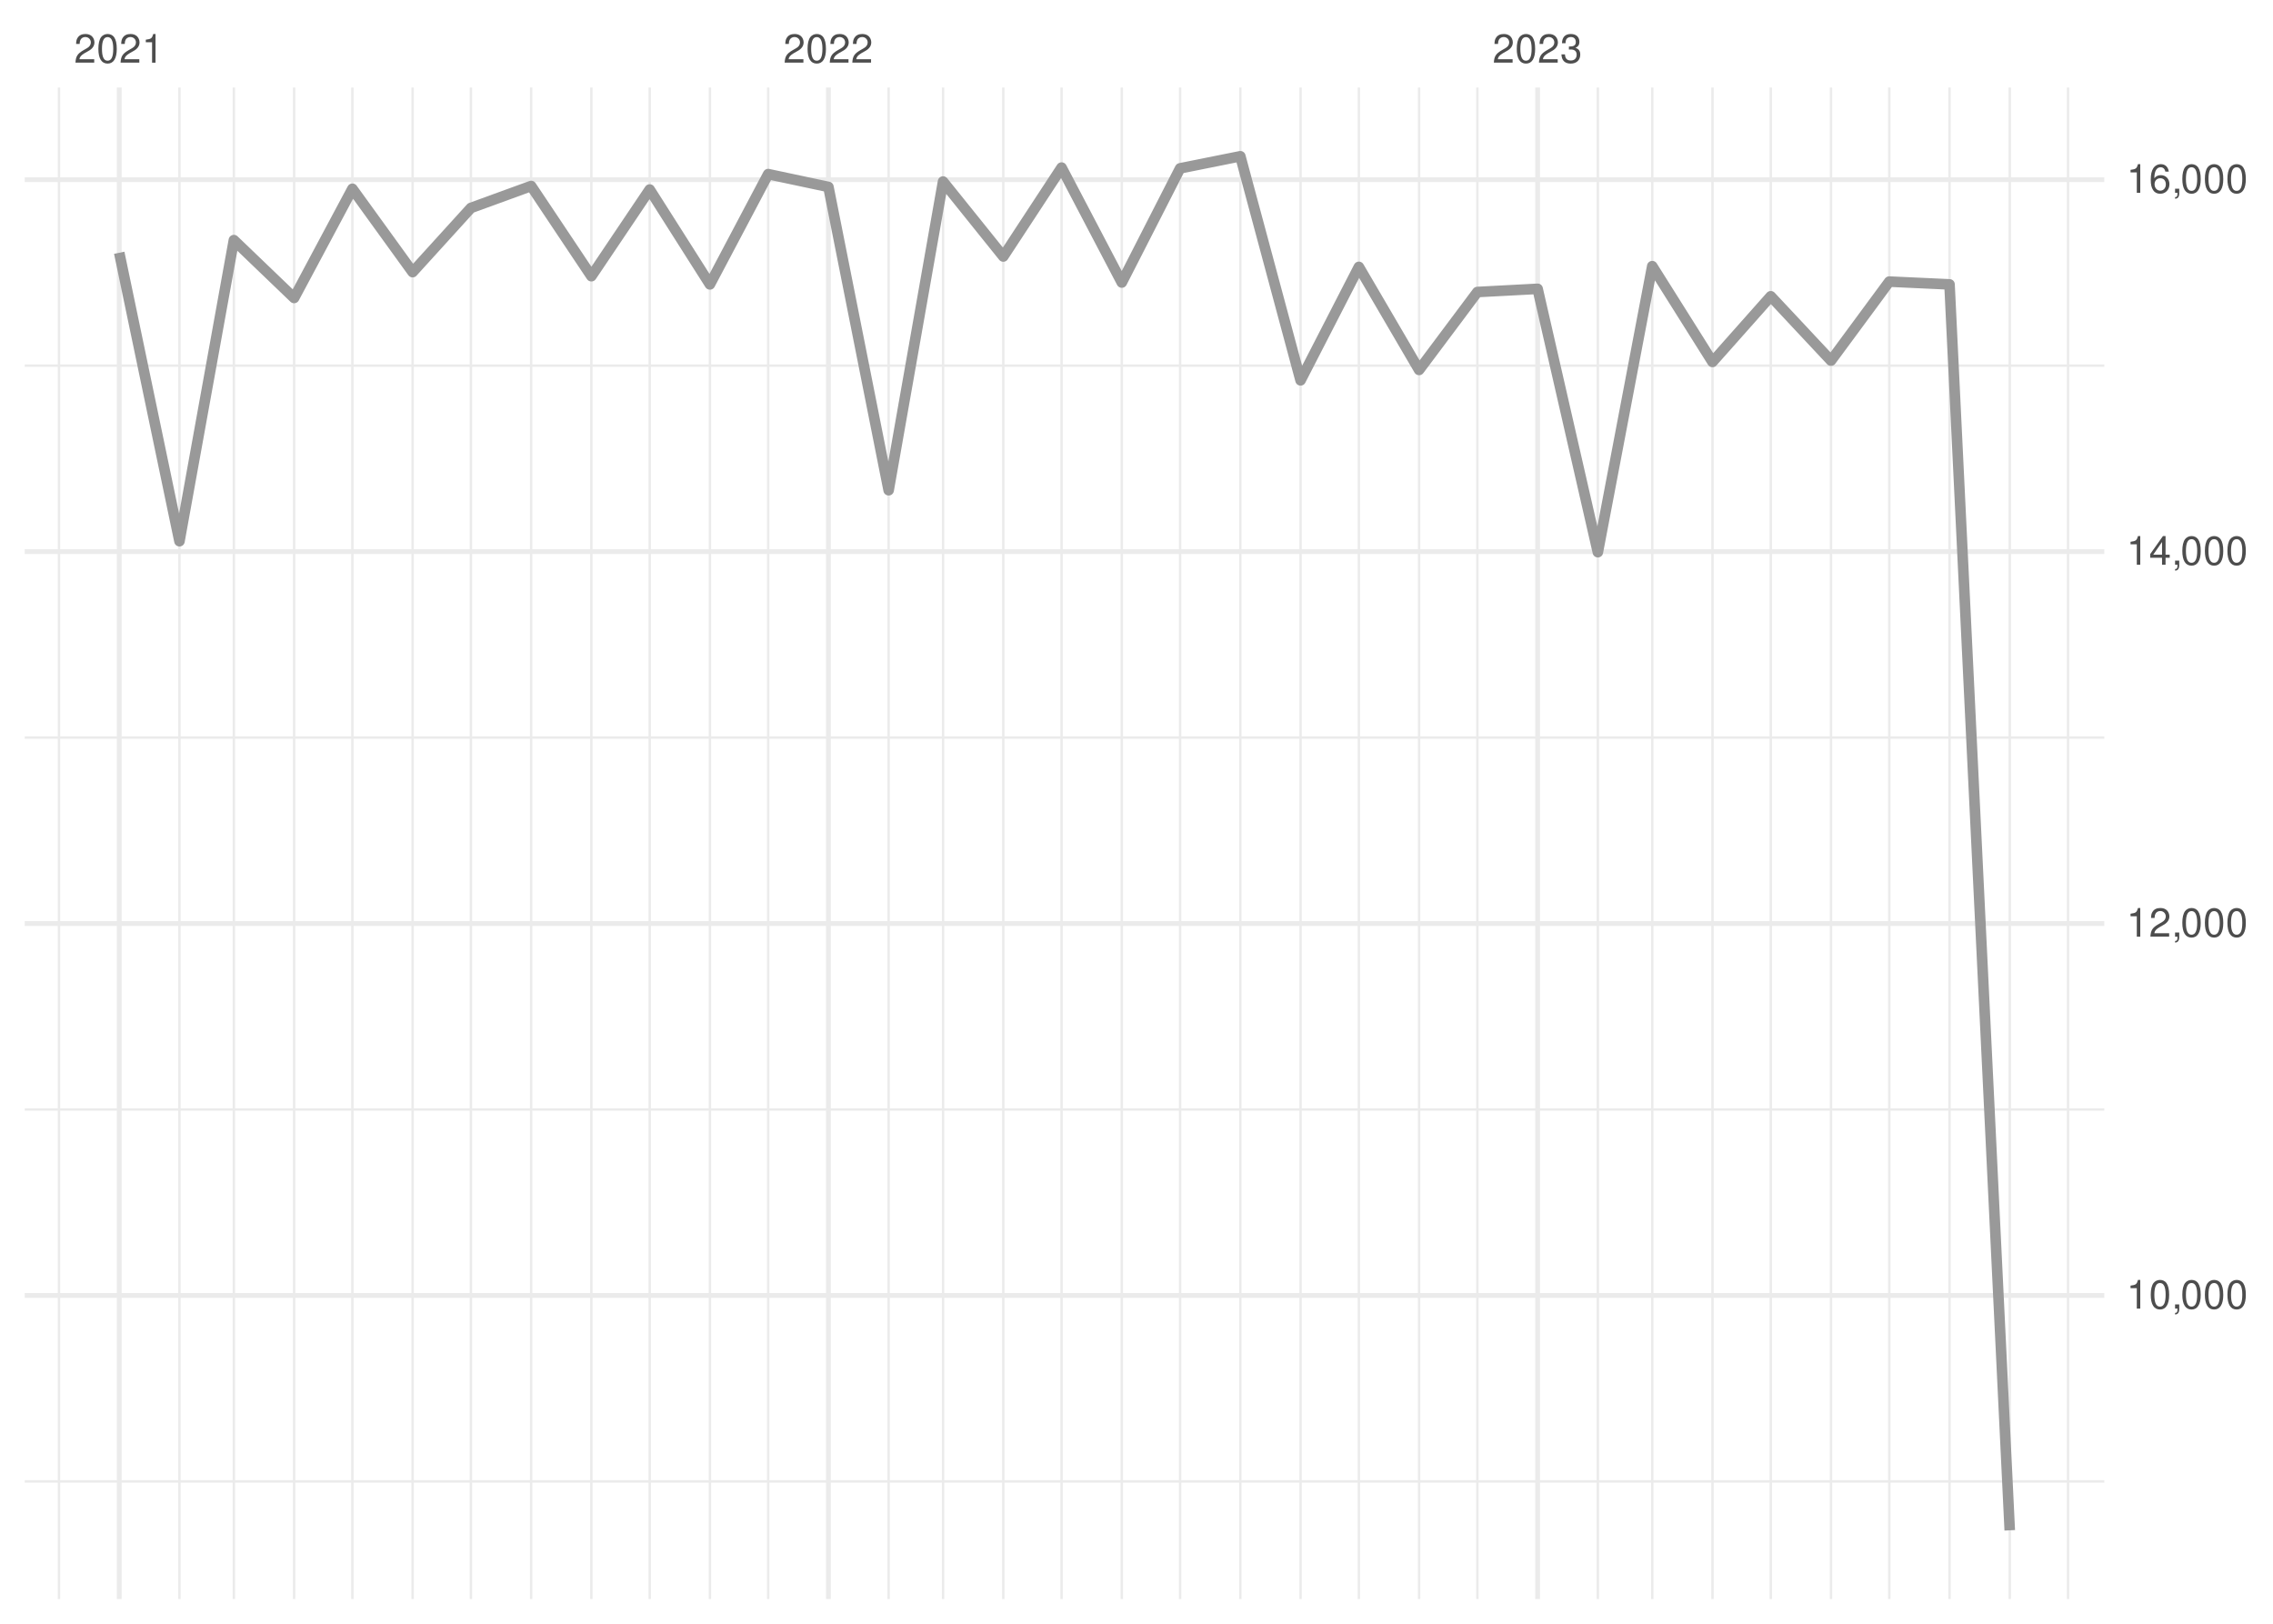
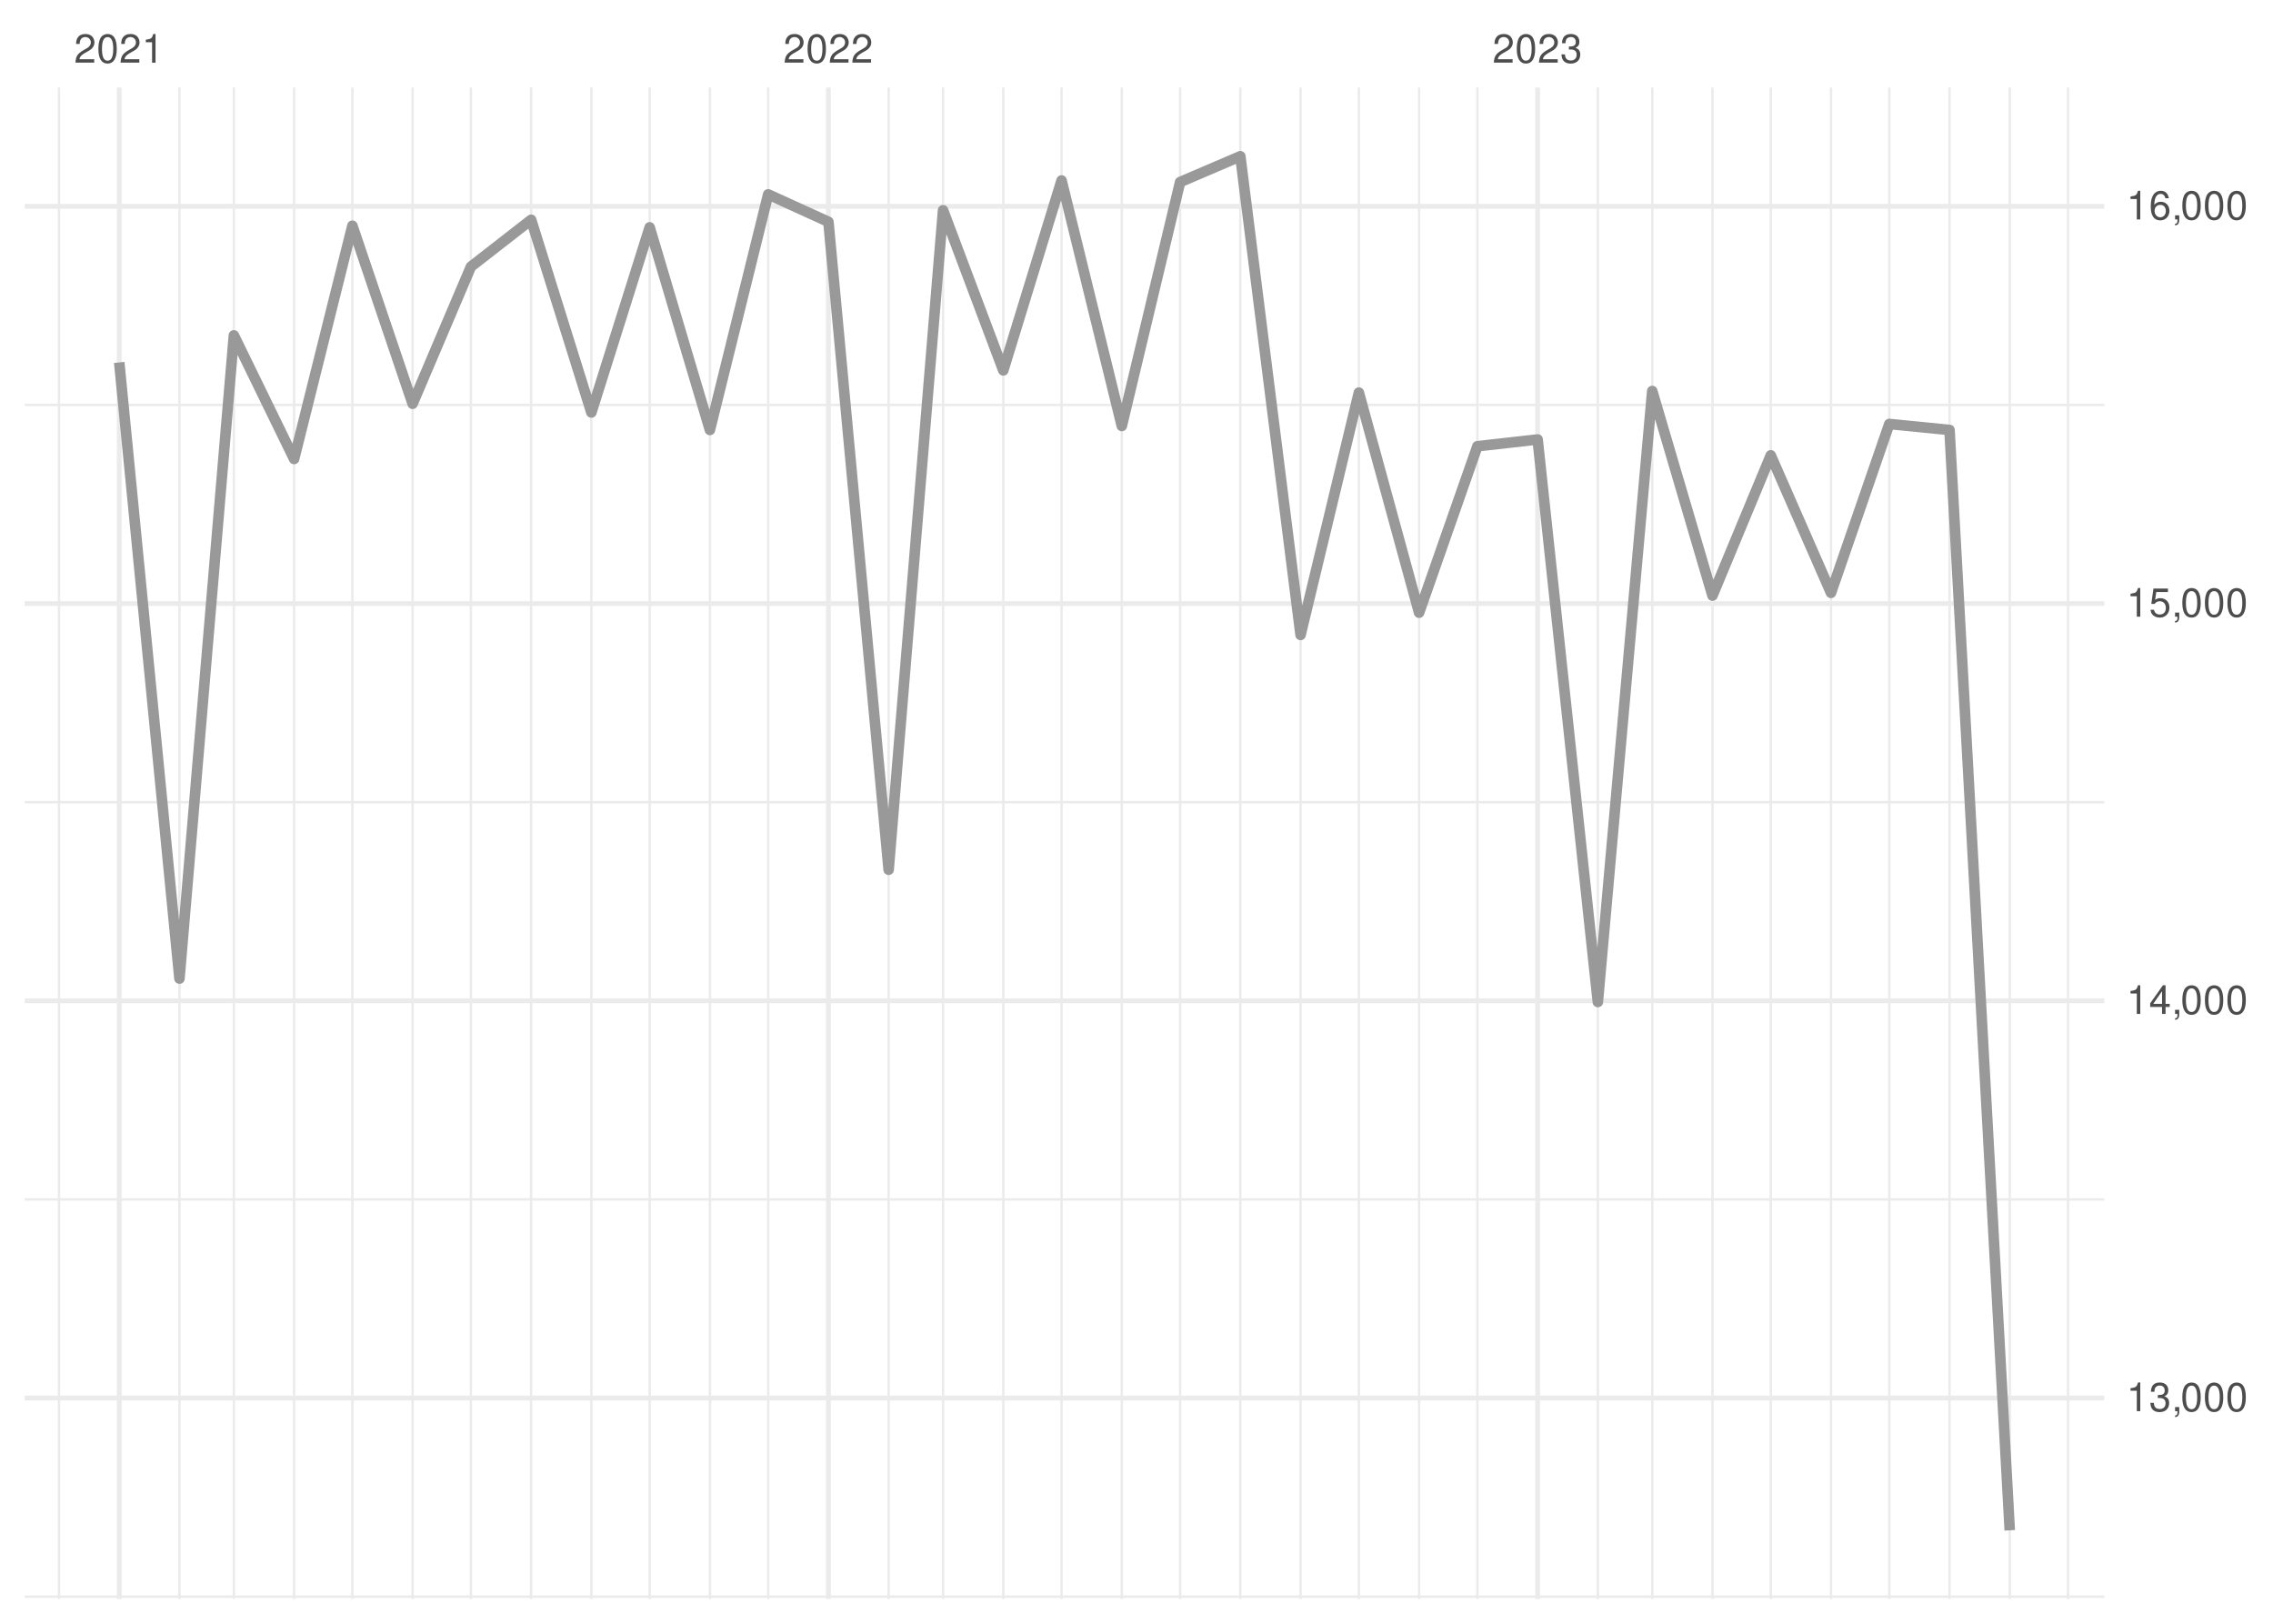
<svg xmlns="http://www.w3.org/2000/svg" xmlns:xlink="http://www.w3.org/1999/xlink" width="504pt" height="360pt" viewBox="0 0 504 360" version="1.1">
  <defs>
    <g>
      <symbol overflow="visible" id="glyph0-0">
        <path style="stroke:none;" d="" />
      </symbol>
      <symbol overflow="visible" id="glyph0-1">
        <path style="stroke:none;" d="M 4.453 -0.766 L 1.172 -0.766 C 1.25 -1.297 1.531 -1.625 2.297 -2.094 L 3.172 -2.594 C 4.047 -3.062 4.5 -3.719 4.5 -4.5 C 4.5 -5.031 4.281 -5.531 3.922 -5.875 C 3.547 -6.203 3.094 -6.359 2.5 -6.359 C 1.703 -6.359 1.125 -6.078 0.781 -5.531 C 0.547 -5.203 0.453 -4.797 0.438 -4.156 L 1.219 -4.156 C 1.234 -4.594 1.297 -4.844 1.406 -5.062 C 1.594 -5.438 2 -5.688 2.469 -5.688 C 3.172 -5.688 3.703 -5.172 3.703 -4.484 C 3.703 -3.969 3.406 -3.531 2.859 -3.219 L 2.047 -2.75 C 0.75 -2 0.375 -1.406 0.297 -0.016 L 4.453 -0.016 Z M 4.453 -0.766 " />
      </symbol>
      <symbol overflow="visible" id="glyph0-2">
        <path style="stroke:none;" d="M 2.422 -6.359 C 1.844 -6.359 1.312 -6.094 0.984 -5.672 C 0.578 -5.109 0.375 -4.25 0.375 -3.078 C 0.375 -0.938 1.078 0.203 2.422 0.203 C 3.734 0.203 4.453 -0.938 4.453 -3.031 C 4.453 -4.25 4.266 -5.078 3.859 -5.672 C 3.531 -6.109 3.016 -6.359 2.422 -6.359 Z M 2.422 -5.672 C 3.25 -5.672 3.672 -4.828 3.672 -3.094 C 3.672 -1.281 3.266 -0.438 2.406 -0.438 C 1.578 -0.438 1.172 -1.312 1.172 -3.062 C 1.172 -4.828 1.578 -5.672 2.422 -5.672 Z M 2.422 -5.672 " />
      </symbol>
      <symbol overflow="visible" id="glyph0-3">
        <path style="stroke:none;" d="M 2.281 -4.531 L 2.281 0 L 3.047 0 L 3.047 -6.359 L 2.547 -6.359 C 2.266 -5.391 2.094 -5.25 0.891 -5.094 L 0.891 -4.531 Z M 2.281 -4.531 " />
      </symbol>
      <symbol overflow="visible" id="glyph0-4">
        <path style="stroke:none;" d="M 1.938 -2.922 L 2.359 -2.922 C 3.203 -2.922 3.656 -2.531 3.656 -1.766 C 3.656 -0.969 3.172 -0.484 2.375 -0.484 C 1.516 -0.484 1.109 -0.922 1.062 -1.844 L 0.281 -1.844 C 0.312 -1.344 0.406 -1 0.547 -0.719 C 0.875 -0.109 1.484 0.203 2.344 0.203 C 3.625 0.203 4.453 -0.578 4.453 -1.781 C 4.453 -2.594 4.141 -3.031 3.391 -3.297 C 3.969 -3.531 4.266 -3.969 4.266 -4.609 C 4.266 -5.703 3.547 -6.359 2.359 -6.359 C 1.109 -6.359 0.438 -5.656 0.406 -4.312 L 1.188 -4.312 C 1.203 -4.703 1.234 -4.922 1.328 -5.109 C 1.5 -5.469 1.891 -5.688 2.375 -5.688 C 3.062 -5.688 3.469 -5.266 3.469 -4.578 C 3.469 -4.141 3.312 -3.859 2.969 -3.719 C 2.766 -3.625 2.484 -3.594 1.938 -3.578 Z M 1.938 -2.922 " />
      </symbol>
      <symbol overflow="visible" id="glyph0-5">
        <path style="stroke:none;" d="M 0.766 -0.922 L 0.766 0 L 1.297 0 L 1.297 0.156 C 1.297 0.766 1.172 0.938 0.766 0.953 L 0.766 1.297 C 1.344 1.312 1.688 0.891 1.688 0.141 L 1.688 -0.922 Z M 0.766 -0.922 " />
      </symbol>
      <symbol overflow="visible" id="glyph0-6">
        <path style="stroke:none;" d="M 2.875 -1.547 L 2.875 0 L 3.656 0 L 3.656 -1.547 L 4.578 -1.547 L 4.578 -2.234 L 3.656 -2.234 L 3.656 -6.359 L 3.078 -6.359 L 0.25 -2.359 L 0.25 -1.547 Z M 2.875 -2.234 L 0.922 -2.234 L 2.875 -5.047 Z M 2.875 -2.234 " />
      </symbol>
      <symbol overflow="visible" id="glyph0-7">
+         <path style="stroke:none;" d="M 4.188 -6.234 L 0.969 -6.234 L 0.5 -2.844 L 1.219 -2.844 C 1.578 -3.266 1.875 -3.422 2.359 -3.422 C 3.203 -3.422 3.719 -2.844 3.719 -1.922 C 3.719 -1.031 3.203 -0.484 2.359 -0.484 C 1.688 -0.484 1.266 -0.828 1.078 -1.531 L 0.312 -1.531 C 0.406 -1.016 0.5 -0.781 0.688 -0.547 C 1.031 -0.078 1.672 0.203 2.375 0.203 C 3.641 0.203 4.516 -0.719 4.516 -2.031 C 4.516 -3.266 3.688 -4.109 2.5 -4.109 C 2.062 -4.109 1.703 -4 1.344 -3.734 L 1.594 -5.469 L 4.188 -5.469 Z M 4.188 -6.234 " />
+       </symbol>
+       <symbol overflow="visible" id="glyph0-8">
        <path style="stroke:none;" d="M 4.375 -4.703 C 4.234 -5.75 3.562 -6.359 2.609 -6.359 C 1.922 -6.359 1.312 -6.031 0.938 -5.453 C 0.547 -4.828 0.375 -4.062 0.375 -2.906 C 0.375 -1.828 0.531 -1.156 0.906 -0.594 C 1.234 -0.078 1.781 0.203 2.469 0.203 C 3.656 0.203 4.516 -0.688 4.516 -1.922 C 4.516 -3.094 3.719 -3.922 2.609 -3.922 C 1.984 -3.922 1.5 -3.688 1.172 -3.234 C 1.172 -4.797 1.672 -5.672 2.562 -5.672 C 3.109 -5.672 3.484 -5.328 3.609 -4.703 Z M 2.5 -3.234 C 3.25 -3.234 3.719 -2.703 3.719 -1.859 C 3.719 -1.062 3.188 -0.484 2.484 -0.484 C 1.766 -0.484 1.219 -1.094 1.219 -1.906 C 1.219 -2.688 1.734 -3.234 2.5 -3.234 Z M 2.5 -3.234 " />
      </symbol>
    </g>
    <clipPath id="clip1">
-       <path d="M 5.48 328 L 466.59 328 L 466.59 329 L 5.48 329 Z M 5.48 328 " />
+       <path d="M 5.48 353 L 466.59 353 L 466.59 354.52 L 5.48 354.52 Z M 5.48 353 " />
    </clipPath>
    <clipPath id="clip2">
-       <path d="M 5.48 245 L 466.59 245 L 466.59 247 L 5.48 247 Z M 5.48 245 " />
+       <path d="M 5.48 265 L 466.59 265 L 466.59 267 L 5.48 267 Z M 5.48 265 " />
    </clipPath>
    <clipPath id="clip3">
-       <path d="M 5.48 163 L 466.59 163 L 466.59 164 L 5.48 164 Z M 5.48 163 " />
+       <path d="M 5.48 177 L 466.59 177 L 466.59 179 L 5.48 179 Z M 5.48 177 " />
    </clipPath>
    <clipPath id="clip4">
-       <path d="M 5.48 80 L 466.59 80 L 466.59 82 L 5.48 82 Z M 5.48 80 " />
+       <path d="M 5.48 89 L 466.59 89 L 466.59 91 L 5.48 91 Z M 5.48 89 " />
    </clipPath>
    <clipPath id="clip5">
      <path d="M 12 19.41 L 14 19.41 L 14 354.52 L 12 354.52 Z M 12 19.41 " />
    </clipPath>
    <clipPath id="clip6">
      <path d="M 39 19.41 L 41 19.41 L 41 354.52 L 39 354.52 Z M 39 19.41 " />
    </clipPath>
    <clipPath id="clip7">
      <path d="M 51 19.41 L 53 19.41 L 53 354.52 L 51 354.52 Z M 51 19.41 " />
    </clipPath>
    <clipPath id="clip8">
      <path d="M 64 19.41 L 66 19.41 L 66 354.52 L 64 354.52 Z M 64 19.41 " />
    </clipPath>
    <clipPath id="clip9">
      <path d="M 77 19.41 L 79 19.41 L 79 354.52 L 77 354.52 Z M 77 19.41 " />
    </clipPath>
    <clipPath id="clip10">
      <path d="M 91 19.41 L 92 19.41 L 92 354.52 L 91 354.52 Z M 91 19.41 " />
    </clipPath>
    <clipPath id="clip11">
      <path d="M 104 19.41 L 105 19.41 L 105 354.52 L 104 354.52 Z M 104 19.41 " />
    </clipPath>
    <clipPath id="clip12">
      <path d="M 117 19.41 L 119 19.41 L 119 354.52 L 117 354.52 Z M 117 19.41 " />
    </clipPath>
    <clipPath id="clip13">
      <path d="M 130 19.41 L 132 19.41 L 132 354.52 L 130 354.52 Z M 130 19.41 " />
    </clipPath>
    <clipPath id="clip14">
      <path d="M 143 19.41 L 145 19.41 L 145 354.52 L 143 354.52 Z M 143 19.41 " />
    </clipPath>
    <clipPath id="clip15">
      <path d="M 157 19.41 L 158 19.41 L 158 354.52 L 157 354.52 Z M 157 19.41 " />
    </clipPath>
    <clipPath id="clip16">
      <path d="M 170 19.41 L 171 19.41 L 171 354.52 L 170 354.52 Z M 170 19.41 " />
    </clipPath>
    <clipPath id="clip17">
      <path d="M 196 19.41 L 198 19.41 L 198 354.52 L 196 354.52 Z M 196 19.41 " />
    </clipPath>
    <clipPath id="clip18">
      <path d="M 208 19.41 L 210 19.41 L 210 354.52 L 208 354.52 Z M 208 19.41 " />
    </clipPath>
    <clipPath id="clip19">
      <path d="M 222 19.41 L 223 19.41 L 223 354.52 L 222 354.52 Z M 222 19.41 " />
    </clipPath>
    <clipPath id="clip20">
      <path d="M 235 19.41 L 236 19.41 L 236 354.52 L 235 354.52 Z M 235 19.41 " />
    </clipPath>
    <clipPath id="clip21">
      <path d="M 248 19.41 L 250 19.41 L 250 354.52 L 248 354.52 Z M 248 19.41 " />
    </clipPath>
    <clipPath id="clip22">
      <path d="M 261 19.41 L 262 19.41 L 262 354.52 L 261 354.52 Z M 261 19.41 " />
    </clipPath>
    <clipPath id="clip23">
      <path d="M 274 19.41 L 276 19.41 L 276 354.52 L 274 354.52 Z M 274 19.41 " />
    </clipPath>
    <clipPath id="clip24">
      <path d="M 288 19.41 L 289 19.41 L 289 354.52 L 288 354.52 Z M 288 19.41 " />
    </clipPath>
    <clipPath id="clip25">
      <path d="M 301 19.41 L 302 19.41 L 302 354.52 L 301 354.52 Z M 301 19.41 " />
    </clipPath>
    <clipPath id="clip26">
      <path d="M 314 19.41 L 315 19.41 L 315 354.52 L 314 354.52 Z M 314 19.41 " />
    </clipPath>
    <clipPath id="clip27">
      <path d="M 327 19.41 L 328 19.41 L 328 354.52 L 327 354.52 Z M 327 19.41 " />
    </clipPath>
    <clipPath id="clip28">
      <path d="M 354 19.41 L 355 19.41 L 355 354.52 L 354 354.52 Z M 354 19.41 " />
    </clipPath>
    <clipPath id="clip29">
      <path d="M 366 19.41 L 367 19.41 L 367 354.52 L 366 354.52 Z M 366 19.41 " />
    </clipPath>
    <clipPath id="clip30">
      <path d="M 379 19.41 L 380 19.41 L 380 354.52 L 379 354.52 Z M 379 19.41 " />
    </clipPath>
    <clipPath id="clip31">
      <path d="M 392 19.41 L 393 19.41 L 393 354.52 L 392 354.52 Z M 392 19.41 " />
    </clipPath>
    <clipPath id="clip32">
      <path d="M 405 19.41 L 407 19.41 L 407 354.52 L 405 354.52 Z M 405 19.41 " />
    </clipPath>
    <clipPath id="clip33">
      <path d="M 418 19.41 L 420 19.41 L 420 354.52 L 418 354.52 Z M 418 19.41 " />
    </clipPath>
    <clipPath id="clip34">
      <path d="M 432 19.41 L 433 19.41 L 433 354.52 L 432 354.52 Z M 432 19.41 " />
    </clipPath>
    <clipPath id="clip35">
      <path d="M 445 19.41 L 446 19.41 L 446 354.52 L 445 354.52 Z M 445 19.41 " />
    </clipPath>
    <clipPath id="clip36">
      <path d="M 458 19.41 L 459 19.41 L 459 354.52 L 458 354.52 Z M 458 19.41 " />
    </clipPath>
    <clipPath id="clip37">
-       <path d="M 5.48 286 L 466.59 286 L 466.59 288 L 5.48 288 Z M 5.48 286 " />
+       <path d="M 5.48 309 L 466.59 309 L 466.59 311 L 5.48 311 Z M 5.48 309 " />
    </clipPath>
    <clipPath id="clip38">
-       <path d="M 5.48 204 L 466.59 204 L 466.59 206 L 5.48 206 Z M 5.48 204 " />
+       <path d="M 5.48 221 L 466.59 221 L 466.59 223 L 5.48 223 Z M 5.48 221 " />
    </clipPath>
    <clipPath id="clip39">
-       <path d="M 5.48 121 L 466.59 121 L 466.59 123 L 5.48 123 Z M 5.48 121 " />
+       <path d="M 5.48 133 L 466.59 133 L 466.59 135 L 5.48 135 Z M 5.48 133 " />
    </clipPath>
    <clipPath id="clip40">
-       <path d="M 5.48 39 L 466.59 39 L 466.59 41 L 5.48 41 Z M 5.48 39 " />
+       <path d="M 5.48 45 L 466.59 45 L 466.59 47 L 5.48 47 Z M 5.48 45 " />
    </clipPath>
    <clipPath id="clip41">
      <path d="M 25 19.41 L 27 19.41 L 27 354.52 L 25 354.52 Z M 25 19.41 " />
    </clipPath>
    <clipPath id="clip42">
      <path d="M 183 19.41 L 185 19.41 L 185 354.52 L 183 354.52 Z M 183 19.41 " />
    </clipPath>
    <clipPath id="clip43">
      <path d="M 340 19.41 L 342 19.41 L 342 354.52 L 340 354.52 Z M 340 19.41 " />
    </clipPath>
  </defs>
  <g id="surface26">
    <rect x="0" y="0" width="504" height="360" style="fill:rgb(100%,100%,100%);fill-opacity:1;stroke:none;" />
    <g clip-path="url(#clip1)" clip-rule="nonzero">
-       <path style="fill:none;stroke-width:0.533;stroke-linecap:butt;stroke-linejoin:round;stroke:rgb(92.157%,92.157%,92.157%);stroke-opacity:1;stroke-miterlimit:10;" d="M 5.48 328.445 L 466.59 328.445 " />
+       <path style="fill:none;stroke-width:0.533;stroke-linecap:butt;stroke-linejoin:round;stroke:rgb(92.157%,92.157%,92.157%);stroke-opacity:1;stroke-miterlimit:10;" d="M 5.48 353.996 L 466.59 353.996 " />
    </g>
    <g clip-path="url(#clip2)" clip-rule="nonzero">
-       <path style="fill:none;stroke-width:0.533;stroke-linecap:butt;stroke-linejoin:round;stroke:rgb(92.157%,92.157%,92.157%);stroke-opacity:1;stroke-miterlimit:10;" d="M 5.48 245.984 L 466.59 245.984 " />
+       <path style="fill:none;stroke-width:0.533;stroke-linecap:butt;stroke-linejoin:round;stroke:rgb(92.157%,92.157%,92.157%);stroke-opacity:1;stroke-miterlimit:10;" d="M 5.48 265.922 L 466.59 265.922 " />
    </g>
    <g clip-path="url(#clip3)" clip-rule="nonzero">
-       <path style="fill:none;stroke-width:0.533;stroke-linecap:butt;stroke-linejoin:round;stroke:rgb(92.157%,92.157%,92.157%);stroke-opacity:1;stroke-miterlimit:10;" d="M 5.48 163.527 L 466.59 163.527 " />
+       <path style="fill:none;stroke-width:0.533;stroke-linecap:butt;stroke-linejoin:round;stroke:rgb(92.157%,92.157%,92.157%);stroke-opacity:1;stroke-miterlimit:10;" d="M 5.48 177.852 L 466.59 177.852 " />
    </g>
    <g clip-path="url(#clip4)" clip-rule="nonzero">
-       <path style="fill:none;stroke-width:0.533;stroke-linecap:butt;stroke-linejoin:round;stroke:rgb(92.157%,92.157%,92.157%);stroke-opacity:1;stroke-miterlimit:10;" d="M 5.48 81.066 L 466.59 81.066 " />
+       <path style="fill:none;stroke-width:0.533;stroke-linecap:butt;stroke-linejoin:round;stroke:rgb(92.157%,92.157%,92.157%);stroke-opacity:1;stroke-miterlimit:10;" d="M 5.48 89.777 L 466.59 89.777 " />
    </g>
    <g clip-path="url(#clip5)" clip-rule="nonzero">
      <path style="fill:none;stroke-width:0.533;stroke-linecap:butt;stroke-linejoin:round;stroke:rgb(92.157%,92.157%,92.157%);stroke-opacity:1;stroke-miterlimit:10;" d="M 13.082 354.52 L 13.082 19.41 " />
    </g>
    <g clip-path="url(#clip6)" clip-rule="nonzero">
      <path style="fill:none;stroke-width:0.533;stroke-linecap:butt;stroke-linejoin:round;stroke:rgb(92.157%,92.157%,92.157%);stroke-opacity:1;stroke-miterlimit:10;" d="M 39.793 354.52 L 39.793 19.41 " />
    </g>
    <g clip-path="url(#clip7)" clip-rule="nonzero">
      <path style="fill:none;stroke-width:0.533;stroke-linecap:butt;stroke-linejoin:round;stroke:rgb(92.157%,92.157%,92.157%);stroke-opacity:1;stroke-miterlimit:10;" d="M 51.859 354.52 L 51.859 19.41 " />
    </g>
    <g clip-path="url(#clip8)" clip-rule="nonzero">
      <path style="fill:none;stroke-width:0.533;stroke-linecap:butt;stroke-linejoin:round;stroke:rgb(92.157%,92.157%,92.157%);stroke-opacity:1;stroke-miterlimit:10;" d="M 65.215 354.52 L 65.215 19.41 " />
    </g>
    <g clip-path="url(#clip9)" clip-rule="nonzero">
      <path style="fill:none;stroke-width:0.533;stroke-linecap:butt;stroke-linejoin:round;stroke:rgb(92.157%,92.157%,92.157%);stroke-opacity:1;stroke-miterlimit:10;" d="M 78.137 354.52 L 78.137 19.41 " />
    </g>
    <g clip-path="url(#clip10)" clip-rule="nonzero">
      <path style="fill:none;stroke-width:0.533;stroke-linecap:butt;stroke-linejoin:round;stroke:rgb(92.157%,92.157%,92.157%);stroke-opacity:1;stroke-miterlimit:10;" d="M 91.492 354.52 L 91.492 19.41 " />
    </g>
    <g clip-path="url(#clip11)" clip-rule="nonzero">
      <path style="fill:none;stroke-width:0.533;stroke-linecap:butt;stroke-linejoin:round;stroke:rgb(92.157%,92.157%,92.157%);stroke-opacity:1;stroke-miterlimit:10;" d="M 104.418 354.52 L 104.418 19.41 " />
    </g>
    <g clip-path="url(#clip12)" clip-rule="nonzero">
      <path style="fill:none;stroke-width:0.533;stroke-linecap:butt;stroke-linejoin:round;stroke:rgb(92.157%,92.157%,92.157%);stroke-opacity:1;stroke-miterlimit:10;" d="M 117.773 354.52 L 117.773 19.41 " />
    </g>
    <g clip-path="url(#clip13)" clip-rule="nonzero">
      <path style="fill:none;stroke-width:0.533;stroke-linecap:butt;stroke-linejoin:round;stroke:rgb(92.157%,92.157%,92.157%);stroke-opacity:1;stroke-miterlimit:10;" d="M 131.129 354.52 L 131.129 19.41 " />
    </g>
    <g clip-path="url(#clip14)" clip-rule="nonzero">
      <path style="fill:none;stroke-width:0.533;stroke-linecap:butt;stroke-linejoin:round;stroke:rgb(92.157%,92.157%,92.157%);stroke-opacity:1;stroke-miterlimit:10;" d="M 144.055 354.52 L 144.055 19.41 " />
    </g>
    <g clip-path="url(#clip15)" clip-rule="nonzero">
      <path style="fill:none;stroke-width:0.533;stroke-linecap:butt;stroke-linejoin:round;stroke:rgb(92.157%,92.157%,92.157%);stroke-opacity:1;stroke-miterlimit:10;" d="M 157.41 354.52 L 157.41 19.41 " />
    </g>
    <g clip-path="url(#clip16)" clip-rule="nonzero">
      <path style="fill:none;stroke-width:0.533;stroke-linecap:butt;stroke-linejoin:round;stroke:rgb(92.157%,92.157%,92.157%);stroke-opacity:1;stroke-miterlimit:10;" d="M 170.332 354.52 L 170.332 19.41 " />
    </g>
    <g clip-path="url(#clip17)" clip-rule="nonzero">
      <path style="fill:none;stroke-width:0.533;stroke-linecap:butt;stroke-linejoin:round;stroke:rgb(92.157%,92.157%,92.157%);stroke-opacity:1;stroke-miterlimit:10;" d="M 197.043 354.52 L 197.043 19.41 " />
    </g>
    <g clip-path="url(#clip18)" clip-rule="nonzero">
      <path style="fill:none;stroke-width:0.533;stroke-linecap:butt;stroke-linejoin:round;stroke:rgb(92.157%,92.157%,92.157%);stroke-opacity:1;stroke-miterlimit:10;" d="M 209.109 354.52 L 209.109 19.41 " />
    </g>
    <g clip-path="url(#clip19)" clip-rule="nonzero">
      <path style="fill:none;stroke-width:0.533;stroke-linecap:butt;stroke-linejoin:round;stroke:rgb(92.157%,92.157%,92.157%);stroke-opacity:1;stroke-miterlimit:10;" d="M 222.465 354.52 L 222.465 19.41 " />
    </g>
    <g clip-path="url(#clip20)" clip-rule="nonzero">
      <path style="fill:none;stroke-width:0.533;stroke-linecap:butt;stroke-linejoin:round;stroke:rgb(92.157%,92.157%,92.157%);stroke-opacity:1;stroke-miterlimit:10;" d="M 235.387 354.52 L 235.387 19.41 " />
    </g>
    <g clip-path="url(#clip21)" clip-rule="nonzero">
      <path style="fill:none;stroke-width:0.533;stroke-linecap:butt;stroke-linejoin:round;stroke:rgb(92.157%,92.157%,92.157%);stroke-opacity:1;stroke-miterlimit:10;" d="M 248.742 354.52 L 248.742 19.41 " />
    </g>
    <g clip-path="url(#clip22)" clip-rule="nonzero">
      <path style="fill:none;stroke-width:0.533;stroke-linecap:butt;stroke-linejoin:round;stroke:rgb(92.157%,92.157%,92.157%);stroke-opacity:1;stroke-miterlimit:10;" d="M 261.668 354.52 L 261.668 19.41 " />
    </g>
    <g clip-path="url(#clip23)" clip-rule="nonzero">
      <path style="fill:none;stroke-width:0.533;stroke-linecap:butt;stroke-linejoin:round;stroke:rgb(92.157%,92.157%,92.157%);stroke-opacity:1;stroke-miterlimit:10;" d="M 275.023 354.52 L 275.023 19.41 " />
    </g>
    <g clip-path="url(#clip24)" clip-rule="nonzero">
      <path style="fill:none;stroke-width:0.533;stroke-linecap:butt;stroke-linejoin:round;stroke:rgb(92.157%,92.157%,92.157%);stroke-opacity:1;stroke-miterlimit:10;" d="M 288.379 354.52 L 288.379 19.41 " />
    </g>
    <g clip-path="url(#clip25)" clip-rule="nonzero">
      <path style="fill:none;stroke-width:0.533;stroke-linecap:butt;stroke-linejoin:round;stroke:rgb(92.157%,92.157%,92.157%);stroke-opacity:1;stroke-miterlimit:10;" d="M 301.305 354.52 L 301.305 19.41 " />
    </g>
    <g clip-path="url(#clip26)" clip-rule="nonzero">
      <path style="fill:none;stroke-width:0.533;stroke-linecap:butt;stroke-linejoin:round;stroke:rgb(92.157%,92.157%,92.157%);stroke-opacity:1;stroke-miterlimit:10;" d="M 314.66 354.52 L 314.66 19.41 " />
    </g>
    <g clip-path="url(#clip27)" clip-rule="nonzero">
      <path style="fill:none;stroke-width:0.533;stroke-linecap:butt;stroke-linejoin:round;stroke:rgb(92.157%,92.157%,92.157%);stroke-opacity:1;stroke-miterlimit:10;" d="M 327.586 354.52 L 327.586 19.41 " />
    </g>
    <g clip-path="url(#clip28)" clip-rule="nonzero">
      <path style="fill:none;stroke-width:0.533;stroke-linecap:butt;stroke-linejoin:round;stroke:rgb(92.157%,92.157%,92.157%);stroke-opacity:1;stroke-miterlimit:10;" d="M 354.297 354.52 L 354.297 19.41 " />
    </g>
    <g clip-path="url(#clip29)" clip-rule="nonzero">
      <path style="fill:none;stroke-width:0.533;stroke-linecap:butt;stroke-linejoin:round;stroke:rgb(92.157%,92.157%,92.157%);stroke-opacity:1;stroke-miterlimit:10;" d="M 366.359 354.52 L 366.359 19.41 " />
    </g>
    <g clip-path="url(#clip30)" clip-rule="nonzero">
      <path style="fill:none;stroke-width:0.533;stroke-linecap:butt;stroke-linejoin:round;stroke:rgb(92.157%,92.157%,92.157%);stroke-opacity:1;stroke-miterlimit:10;" d="M 379.715 354.52 L 379.715 19.41 " />
    </g>
    <g clip-path="url(#clip31)" clip-rule="nonzero">
      <path style="fill:none;stroke-width:0.533;stroke-linecap:butt;stroke-linejoin:round;stroke:rgb(92.157%,92.157%,92.157%);stroke-opacity:1;stroke-miterlimit:10;" d="M 392.637 354.52 L 392.637 19.41 " />
    </g>
    <g clip-path="url(#clip32)" clip-rule="nonzero">
      <path style="fill:none;stroke-width:0.533;stroke-linecap:butt;stroke-linejoin:round;stroke:rgb(92.157%,92.157%,92.157%);stroke-opacity:1;stroke-miterlimit:10;" d="M 405.992 354.52 L 405.992 19.41 " />
    </g>
    <g clip-path="url(#clip33)" clip-rule="nonzero">
      <path style="fill:none;stroke-width:0.533;stroke-linecap:butt;stroke-linejoin:round;stroke:rgb(92.157%,92.157%,92.157%);stroke-opacity:1;stroke-miterlimit:10;" d="M 418.918 354.52 L 418.918 19.41 " />
    </g>
    <g clip-path="url(#clip34)" clip-rule="nonzero">
      <path style="fill:none;stroke-width:0.533;stroke-linecap:butt;stroke-linejoin:round;stroke:rgb(92.157%,92.157%,92.157%);stroke-opacity:1;stroke-miterlimit:10;" d="M 432.273 354.52 L 432.273 19.41 " />
    </g>
    <g clip-path="url(#clip35)" clip-rule="nonzero">
      <path style="fill:none;stroke-width:0.533;stroke-linecap:butt;stroke-linejoin:round;stroke:rgb(92.157%,92.157%,92.157%);stroke-opacity:1;stroke-miterlimit:10;" d="M 445.629 354.52 L 445.629 19.41 " />
    </g>
    <g clip-path="url(#clip36)" clip-rule="nonzero">
      <path style="fill:none;stroke-width:0.533;stroke-linecap:butt;stroke-linejoin:round;stroke:rgb(92.157%,92.157%,92.157%);stroke-opacity:1;stroke-miterlimit:10;" d="M 458.555 354.52 L 458.555 19.41 " />
    </g>
    <g clip-path="url(#clip37)" clip-rule="nonzero">
-       <path style="fill:none;stroke-width:1.067;stroke-linecap:butt;stroke-linejoin:round;stroke:rgb(92.157%,92.157%,92.157%);stroke-opacity:1;stroke-miterlimit:10;" d="M 5.48 287.215 L 466.59 287.215 " />
+       <path style="fill:none;stroke-width:1.067;stroke-linecap:butt;stroke-linejoin:round;stroke:rgb(92.157%,92.157%,92.157%);stroke-opacity:1;stroke-miterlimit:10;" d="M 5.48 309.961 L 466.59 309.961 " />
    </g>
    <g clip-path="url(#clip38)" clip-rule="nonzero">
-       <path style="fill:none;stroke-width:1.067;stroke-linecap:butt;stroke-linejoin:round;stroke:rgb(92.157%,92.157%,92.157%);stroke-opacity:1;stroke-miterlimit:10;" d="M 5.48 204.758 L 466.59 204.758 " />
+       <path style="fill:none;stroke-width:1.067;stroke-linecap:butt;stroke-linejoin:round;stroke:rgb(92.157%,92.157%,92.157%);stroke-opacity:1;stroke-miterlimit:10;" d="M 5.48 221.887 L 466.59 221.887 " />
    </g>
    <g clip-path="url(#clip39)" clip-rule="nonzero">
-       <path style="fill:none;stroke-width:1.067;stroke-linecap:butt;stroke-linejoin:round;stroke:rgb(92.157%,92.157%,92.157%);stroke-opacity:1;stroke-miterlimit:10;" d="M 5.48 122.297 L 466.59 122.297 " />
+       <path style="fill:none;stroke-width:1.067;stroke-linecap:butt;stroke-linejoin:round;stroke:rgb(92.157%,92.157%,92.157%);stroke-opacity:1;stroke-miterlimit:10;" d="M 5.48 133.812 L 466.59 133.812 " />
    </g>
    <g clip-path="url(#clip40)" clip-rule="nonzero">
-       <path style="fill:none;stroke-width:1.067;stroke-linecap:butt;stroke-linejoin:round;stroke:rgb(92.157%,92.157%,92.157%);stroke-opacity:1;stroke-miterlimit:10;" d="M 5.48 39.84 L 466.59 39.84 " />
+       <path style="fill:none;stroke-width:1.067;stroke-linecap:butt;stroke-linejoin:round;stroke:rgb(92.157%,92.157%,92.157%);stroke-opacity:1;stroke-miterlimit:10;" d="M 5.48 45.742 L 466.59 45.742 " />
    </g>
    <g clip-path="url(#clip41)" clip-rule="nonzero">
      <path style="fill:none;stroke-width:1.067;stroke-linecap:butt;stroke-linejoin:round;stroke:rgb(92.157%,92.157%,92.157%);stroke-opacity:1;stroke-miterlimit:10;" d="M 26.438 354.52 L 26.438 19.41 " />
    </g>
    <g clip-path="url(#clip42)" clip-rule="nonzero">
      <path style="fill:none;stroke-width:1.067;stroke-linecap:butt;stroke-linejoin:round;stroke:rgb(92.157%,92.157%,92.157%);stroke-opacity:1;stroke-miterlimit:10;" d="M 183.688 354.52 L 183.688 19.41 " />
    </g>
    <g clip-path="url(#clip43)" clip-rule="nonzero">
      <path style="fill:none;stroke-width:1.067;stroke-linecap:butt;stroke-linejoin:round;stroke:rgb(92.157%,92.157%,92.157%);stroke-opacity:1;stroke-miterlimit:10;" d="M 340.941 354.52 L 340.941 19.41 " />
    </g>
-     <path style="fill:none;stroke-width:2.347;stroke-linecap:butt;stroke-linejoin:round;stroke:rgb(60%,60%,60%);stroke-opacity:1;stroke-miterlimit:10;" d="M 26.438 56.043 L 39.793 119.988 L 51.859 53.238 L 65.215 66.059 L 78.137 41.859 L 91.492 60.328 L 104.418 46.105 L 117.773 41.238 L 131.129 61.234 L 144.055 42.023 L 157.41 63.051 L 170.332 38.602 L 183.688 41.445 L 197.043 108.691 L 209.109 40.25 L 222.465 56.867 L 235.387 37.16 L 248.742 62.637 L 261.668 37.324 L 275.023 34.645 L 288.379 84.324 L 301.305 59.176 L 314.66 82.016 L 327.586 64.742 L 340.941 64.039 L 354.297 122.422 L 366.359 59.012 L 379.715 80.242 L 392.637 65.688 L 405.992 79.953 L 418.918 62.434 L 432.273 63.051 L 445.629 339.289 " />
+     <path style="fill:none;stroke-width:2.347;stroke-linecap:butt;stroke-linejoin:round;stroke:rgb(60%,60%,60%);stroke-opacity:1;stroke-miterlimit:10;" d="M 26.438 80.352 L 39.793 216.953 L 51.859 74.363 L 65.215 101.754 L 78.137 50.055 L 91.492 89.512 L 104.418 59.129 L 117.773 48.734 L 131.129 91.449 L 144.055 50.41 L 157.41 95.324 L 170.332 43.098 L 183.688 49.176 L 197.043 192.824 L 209.109 46.621 L 222.465 82.113 L 235.387 40.016 L 248.742 94.445 L 261.668 40.367 L 275.023 34.645 L 288.379 140.77 L 301.305 87.047 L 314.66 135.84 L 327.586 98.938 L 340.941 97.438 L 354.297 222.152 L 366.359 86.695 L 379.715 132.051 L 392.637 100.961 L 405.992 131.438 L 418.918 94.004 L 432.273 95.324 L 445.629 339.289 " />
    <g style="fill:rgb(30.196%,30.196%,30.196%);fill-opacity:1;">
      <use xlink:href="#glyph0-1" x="16.438" y="13.896" />
      <use xlink:href="#glyph0-2" x="21.438" y="13.896" />
      <use xlink:href="#glyph0-1" x="26.438" y="13.896" />
      <use xlink:href="#glyph0-3" x="31.438" y="13.896" />
    </g>
    <g style="fill:rgb(30.196%,30.196%,30.196%);fill-opacity:1;">
      <use xlink:href="#glyph0-1" x="173.688" y="13.896" />
      <use xlink:href="#glyph0-2" x="178.688" y="13.896" />
      <use xlink:href="#glyph0-1" x="183.688" y="13.896" />
      <use xlink:href="#glyph0-1" x="188.688" y="13.896" />
    </g>
    <g style="fill:rgb(30.196%,30.196%,30.196%);fill-opacity:1;">
      <use xlink:href="#glyph0-1" x="330.941" y="13.896" />
      <use xlink:href="#glyph0-2" x="335.941" y="13.896" />
      <use xlink:href="#glyph0-1" x="340.941" y="13.896" />
      <use xlink:href="#glyph0-4" x="345.941" y="13.896" />
    </g>
    <g style="fill:rgb(30.196%,30.196%,30.196%);fill-opacity:1;">
-       <use xlink:href="#glyph0-3" x="471.52" y="290.13" />
-       <use xlink:href="#glyph0-2" x="476.52" y="290.13" />
-       <use xlink:href="#glyph0-5" x="481.52" y="290.13" />
-       <use xlink:href="#glyph0-2" x="483.52" y="290.13" />
-       <use xlink:href="#glyph0-2" x="488.52" y="290.13" />
-       <use xlink:href="#glyph0-2" x="493.52" y="290.13" />
-     </g>
-     <g style="fill:rgb(30.196%,30.196%,30.196%);fill-opacity:1;">
-       <use xlink:href="#glyph0-3" x="471.52" y="207.673" />
-       <use xlink:href="#glyph0-1" x="476.52" y="207.673" />
-       <use xlink:href="#glyph0-5" x="481.52" y="207.673" />
-       <use xlink:href="#glyph0-2" x="483.52" y="207.673" />
-       <use xlink:href="#glyph0-2" x="488.52" y="207.673" />
-       <use xlink:href="#glyph0-2" x="493.52" y="207.673" />
-     </g>
-     <g style="fill:rgb(30.196%,30.196%,30.196%);fill-opacity:1;">
-       <use xlink:href="#glyph0-3" x="471.52" y="125.212" />
-       <use xlink:href="#glyph0-6" x="476.52" y="125.212" />
-       <use xlink:href="#glyph0-5" x="481.52" y="125.212" />
-       <use xlink:href="#glyph0-2" x="483.52" y="125.212" />
-       <use xlink:href="#glyph0-2" x="488.52" y="125.212" />
-       <use xlink:href="#glyph0-2" x="493.52" y="125.212" />
-     </g>
-     <g style="fill:rgb(30.196%,30.196%,30.196%);fill-opacity:1;">
-       <use xlink:href="#glyph0-3" x="471.52" y="42.755" />
-       <use xlink:href="#glyph0-7" x="476.52" y="42.755" />
-       <use xlink:href="#glyph0-5" x="481.52" y="42.755" />
-       <use xlink:href="#glyph0-2" x="483.52" y="42.755" />
-       <use xlink:href="#glyph0-2" x="488.52" y="42.755" />
-       <use xlink:href="#glyph0-2" x="493.52" y="42.755" />
+       <use xlink:href="#glyph0-3" x="471.52" y="312.876" />
+       <use xlink:href="#glyph0-4" x="476.52" y="312.876" />
+       <use xlink:href="#glyph0-5" x="481.52" y="312.876" />
+       <use xlink:href="#glyph0-2" x="483.52" y="312.876" />
+       <use xlink:href="#glyph0-2" x="488.52" y="312.876" />
+       <use xlink:href="#glyph0-2" x="493.52" y="312.876" />
+     </g>
+     <g style="fill:rgb(30.196%,30.196%,30.196%);fill-opacity:1;">
+       <use xlink:href="#glyph0-3" x="471.52" y="224.802" />
+       <use xlink:href="#glyph0-6" x="476.52" y="224.802" />
+       <use xlink:href="#glyph0-5" x="481.52" y="224.802" />
+       <use xlink:href="#glyph0-2" x="483.52" y="224.802" />
+       <use xlink:href="#glyph0-2" x="488.52" y="224.802" />
+       <use xlink:href="#glyph0-2" x="493.52" y="224.802" />
+     </g>
+     <g style="fill:rgb(30.196%,30.196%,30.196%);fill-opacity:1;">
+       <use xlink:href="#glyph0-3" x="471.52" y="136.728" />
+       <use xlink:href="#glyph0-7" x="476.52" y="136.728" />
+       <use xlink:href="#glyph0-5" x="481.52" y="136.728" />
+       <use xlink:href="#glyph0-2" x="483.52" y="136.728" />
+       <use xlink:href="#glyph0-2" x="488.52" y="136.728" />
+       <use xlink:href="#glyph0-2" x="493.52" y="136.728" />
+     </g>
+     <g style="fill:rgb(30.196%,30.196%,30.196%);fill-opacity:1;">
+       <use xlink:href="#glyph0-3" x="471.52" y="48.657" />
+       <use xlink:href="#glyph0-8" x="476.52" y="48.657" />
+       <use xlink:href="#glyph0-5" x="481.52" y="48.657" />
+       <use xlink:href="#glyph0-2" x="483.52" y="48.657" />
+       <use xlink:href="#glyph0-2" x="488.52" y="48.657" />
+       <use xlink:href="#glyph0-2" x="493.52" y="48.657" />
    </g>
  </g>
</svg>
